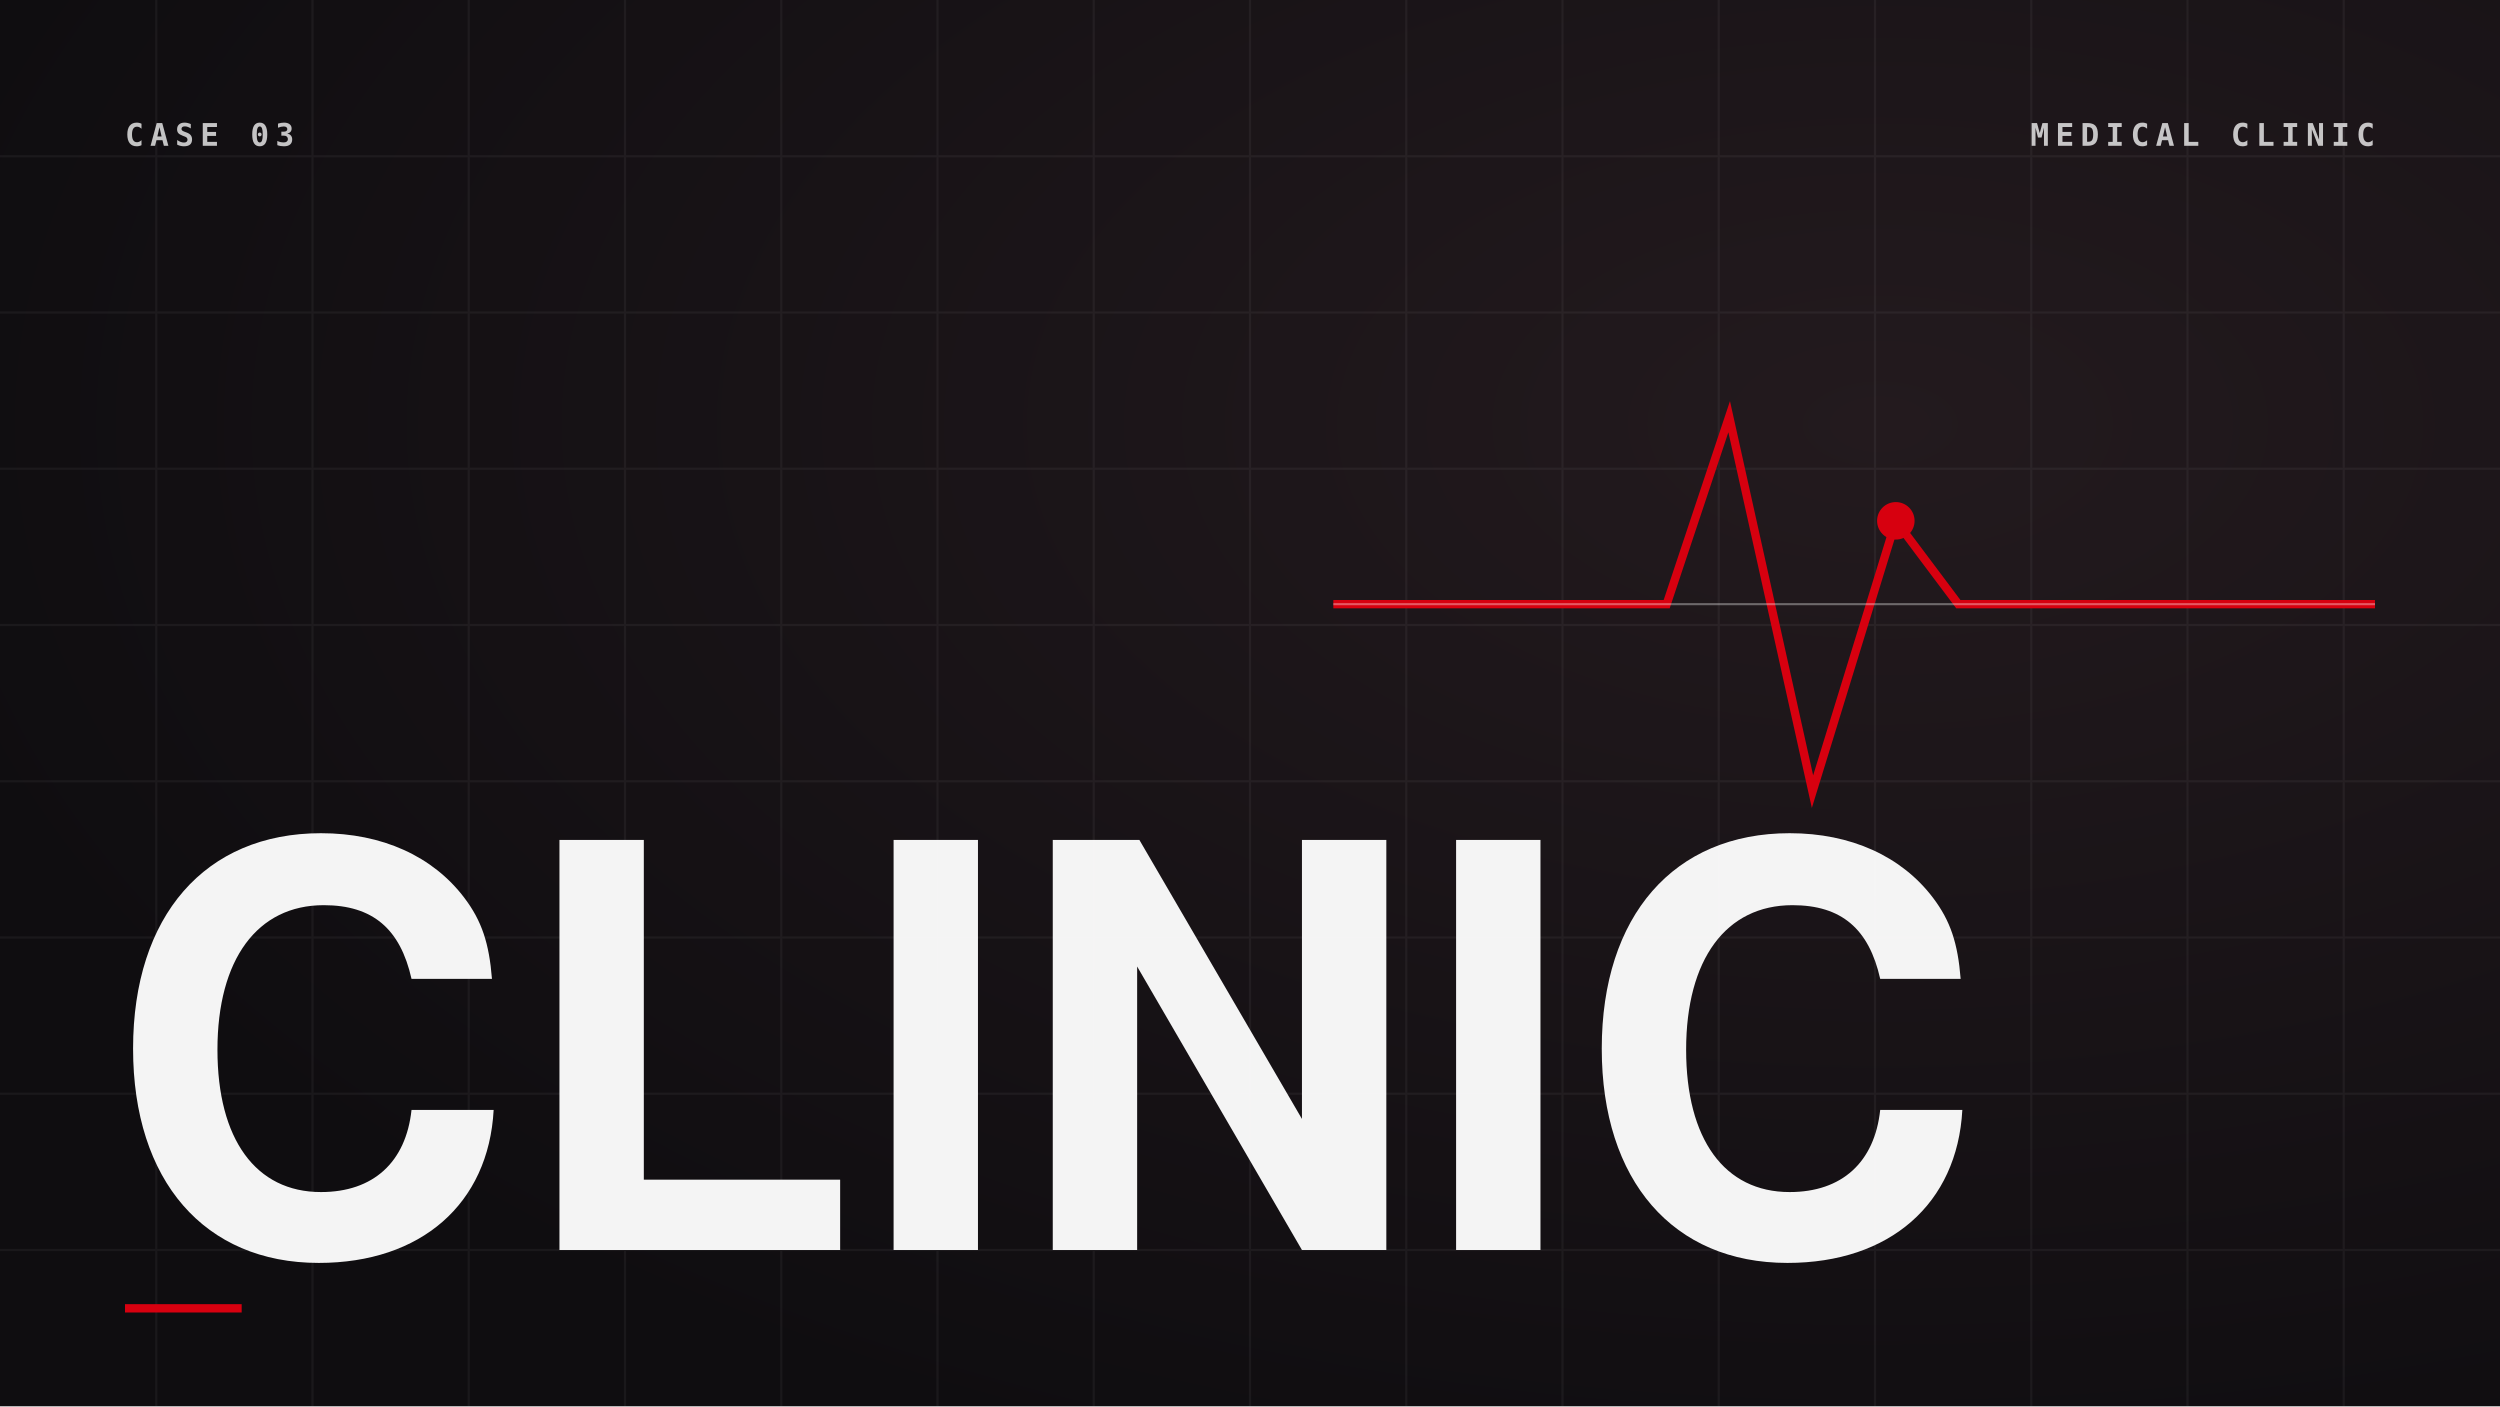
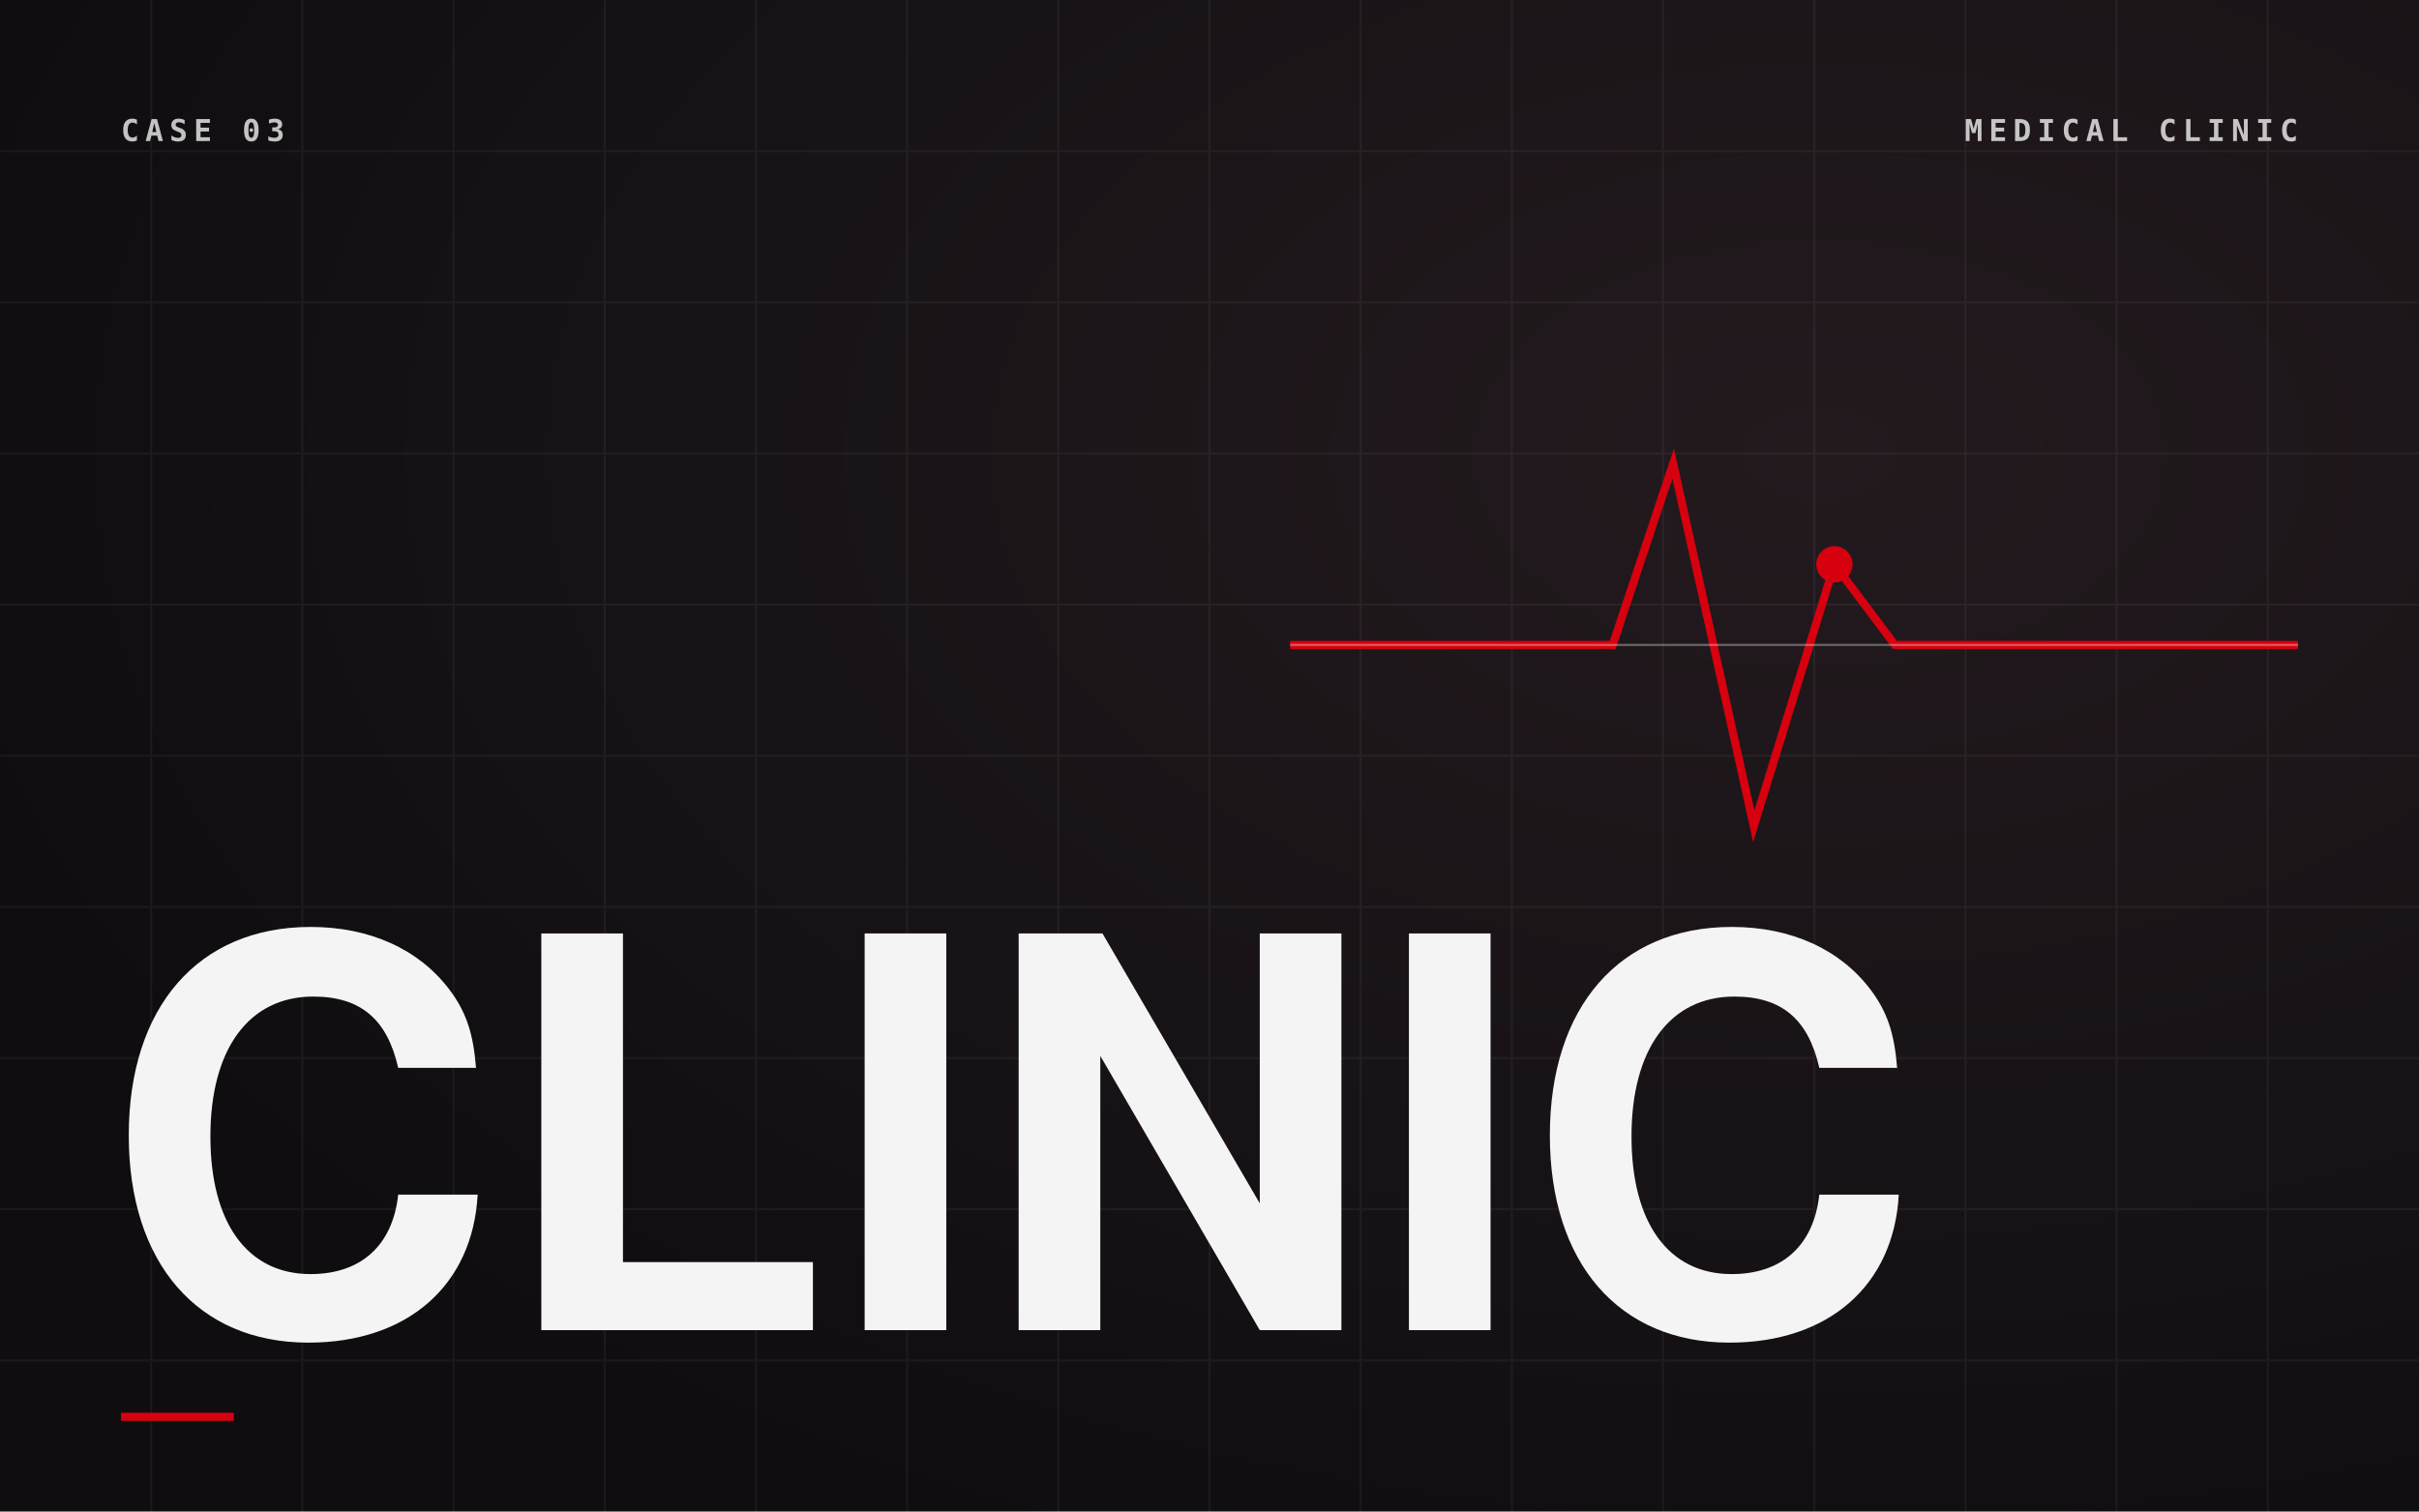
- <svg xmlns="http://www.w3.org/2000/svg" viewBox="0 0 1200 675" width="1200" height="675" role="img" aria-label="CLINIC — medical clinic accounting">
+ <svg xmlns="http://www.w3.org/2000/svg" viewBox="0 0 1200 750" width="1200" height="750" role="img" aria-label="CLINIC — medical clinic accounting">
  <defs>
    <radialGradient id="g" cx="75%" cy="30%" r="80%">
      <stop offset="0" stop-color="#231A1E" />
      <stop offset="1" stop-color="#0F0D10" />
    </radialGradient>
  </defs>
-   <rect width="1200" height="675" fill="url(#g)" />
-   <path d="M75 0V675M150 0V675M225 0V675M300 0V675M375 0V675M450 0V675M525 0V675M600 0V675M675 0V675M750 0V675M825 0V675M900 0V675M975 0V675M1050 0V675M1125 0V675M0 75H1200M0 150H1200M0 225H1200M0 300H1200M0 375H1200M0 450H1200M0 525H1200M0 600H1200" stroke="#fff" stroke-opacity="0.05" stroke-width="1" fill="none" />
+   <rect width="1200" height="750" fill="url(#g)" />
+   <path d="M75 0V750M150 0V750M225 0V750M300 0V750M375 0V750M450 0V750M525 0V750M600 0V750M675 0V750M750 0V750M825 0V750M900 0V750M975 0V750M1050 0V750M1125 0V750M0 75H1200M0 150H1200M0 225H1200M0 300H1200M0 375H1200M0 450H1200M0 525H1200M0 600H1200M0 675H1200" stroke="#fff" stroke-opacity="0.05" stroke-width="1" fill="none" />
  <text x="60" y="70" font-family="SFMono-Regular, Menlo, Consolas, monospace" font-size="15" font-weight="700" letter-spacing="3" fill="#fff" fill-opacity="0.75">CASE 03</text>
  <text x="1140" y="70" font-family="SFMono-Regular, Menlo, Consolas, monospace" font-size="15" font-weight="700" letter-spacing="3" fill="#fff" fill-opacity="0.75" text-anchor="end">MEDICAL CLINIC</text>
-   <g>
+   <g transform="translate(0,30)">
    <polyline points="640,290 760,290 800,290 830,200 870,380 910,250 940,290 1140,290" fill="none" stroke="#D7000F" stroke-width="4" />
    <circle cx="910" cy="250" r="9" fill="#D7000F" />
    <path d="M640 290H1140" stroke="#fff" stroke-opacity=".35" />
  </g>
-   <text x="52" y="600" font-family="Helvetica Neue, Helvetica, Arial, sans-serif" font-weight="800" font-size="270" textLength="880" lengthAdjust="spacingAndGlyphs" fill="#fff" fill-opacity="0.95">CLINIC</text>
-   <rect x="60" y="626" width="56" height="4" fill="#D7000F" />
+   <g transform="translate(0,60)">
+     <text x="52" y="600" font-family="Helvetica Neue, Helvetica, Arial, sans-serif" font-weight="800" font-size="270" textLength="880" lengthAdjust="spacingAndGlyphs" fill="#fff" fill-opacity="0.95">CLINIC</text>
+   </g>
+   <rect x="60" y="701" width="56" height="4" fill="#D7000F" />
</svg>
